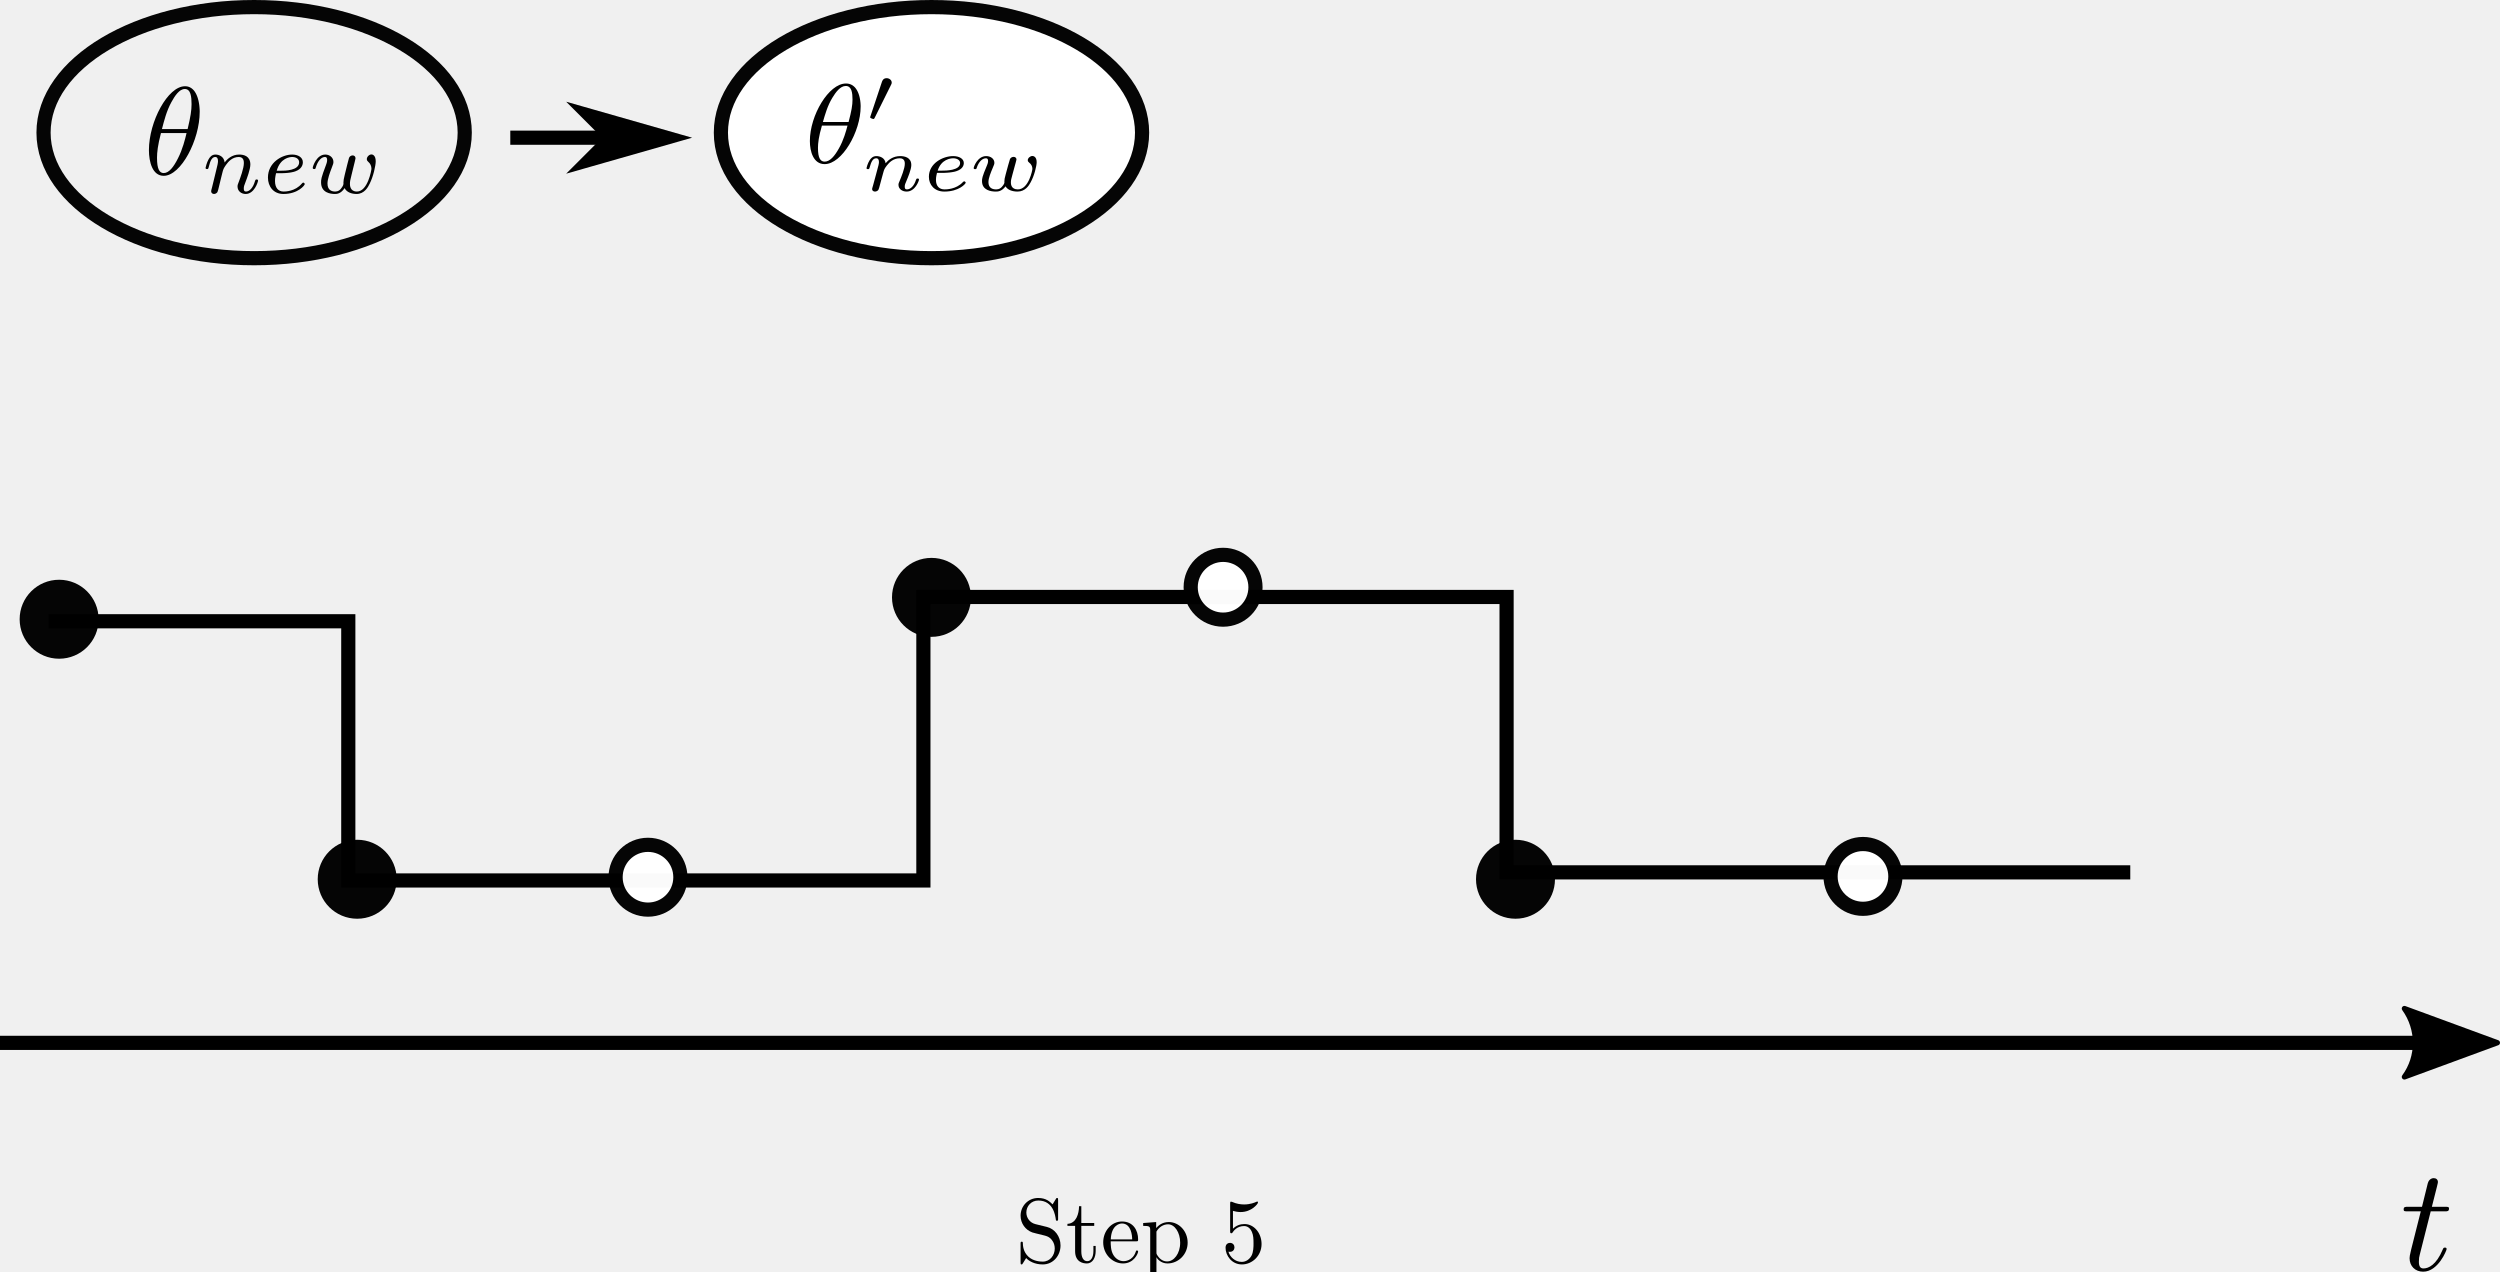
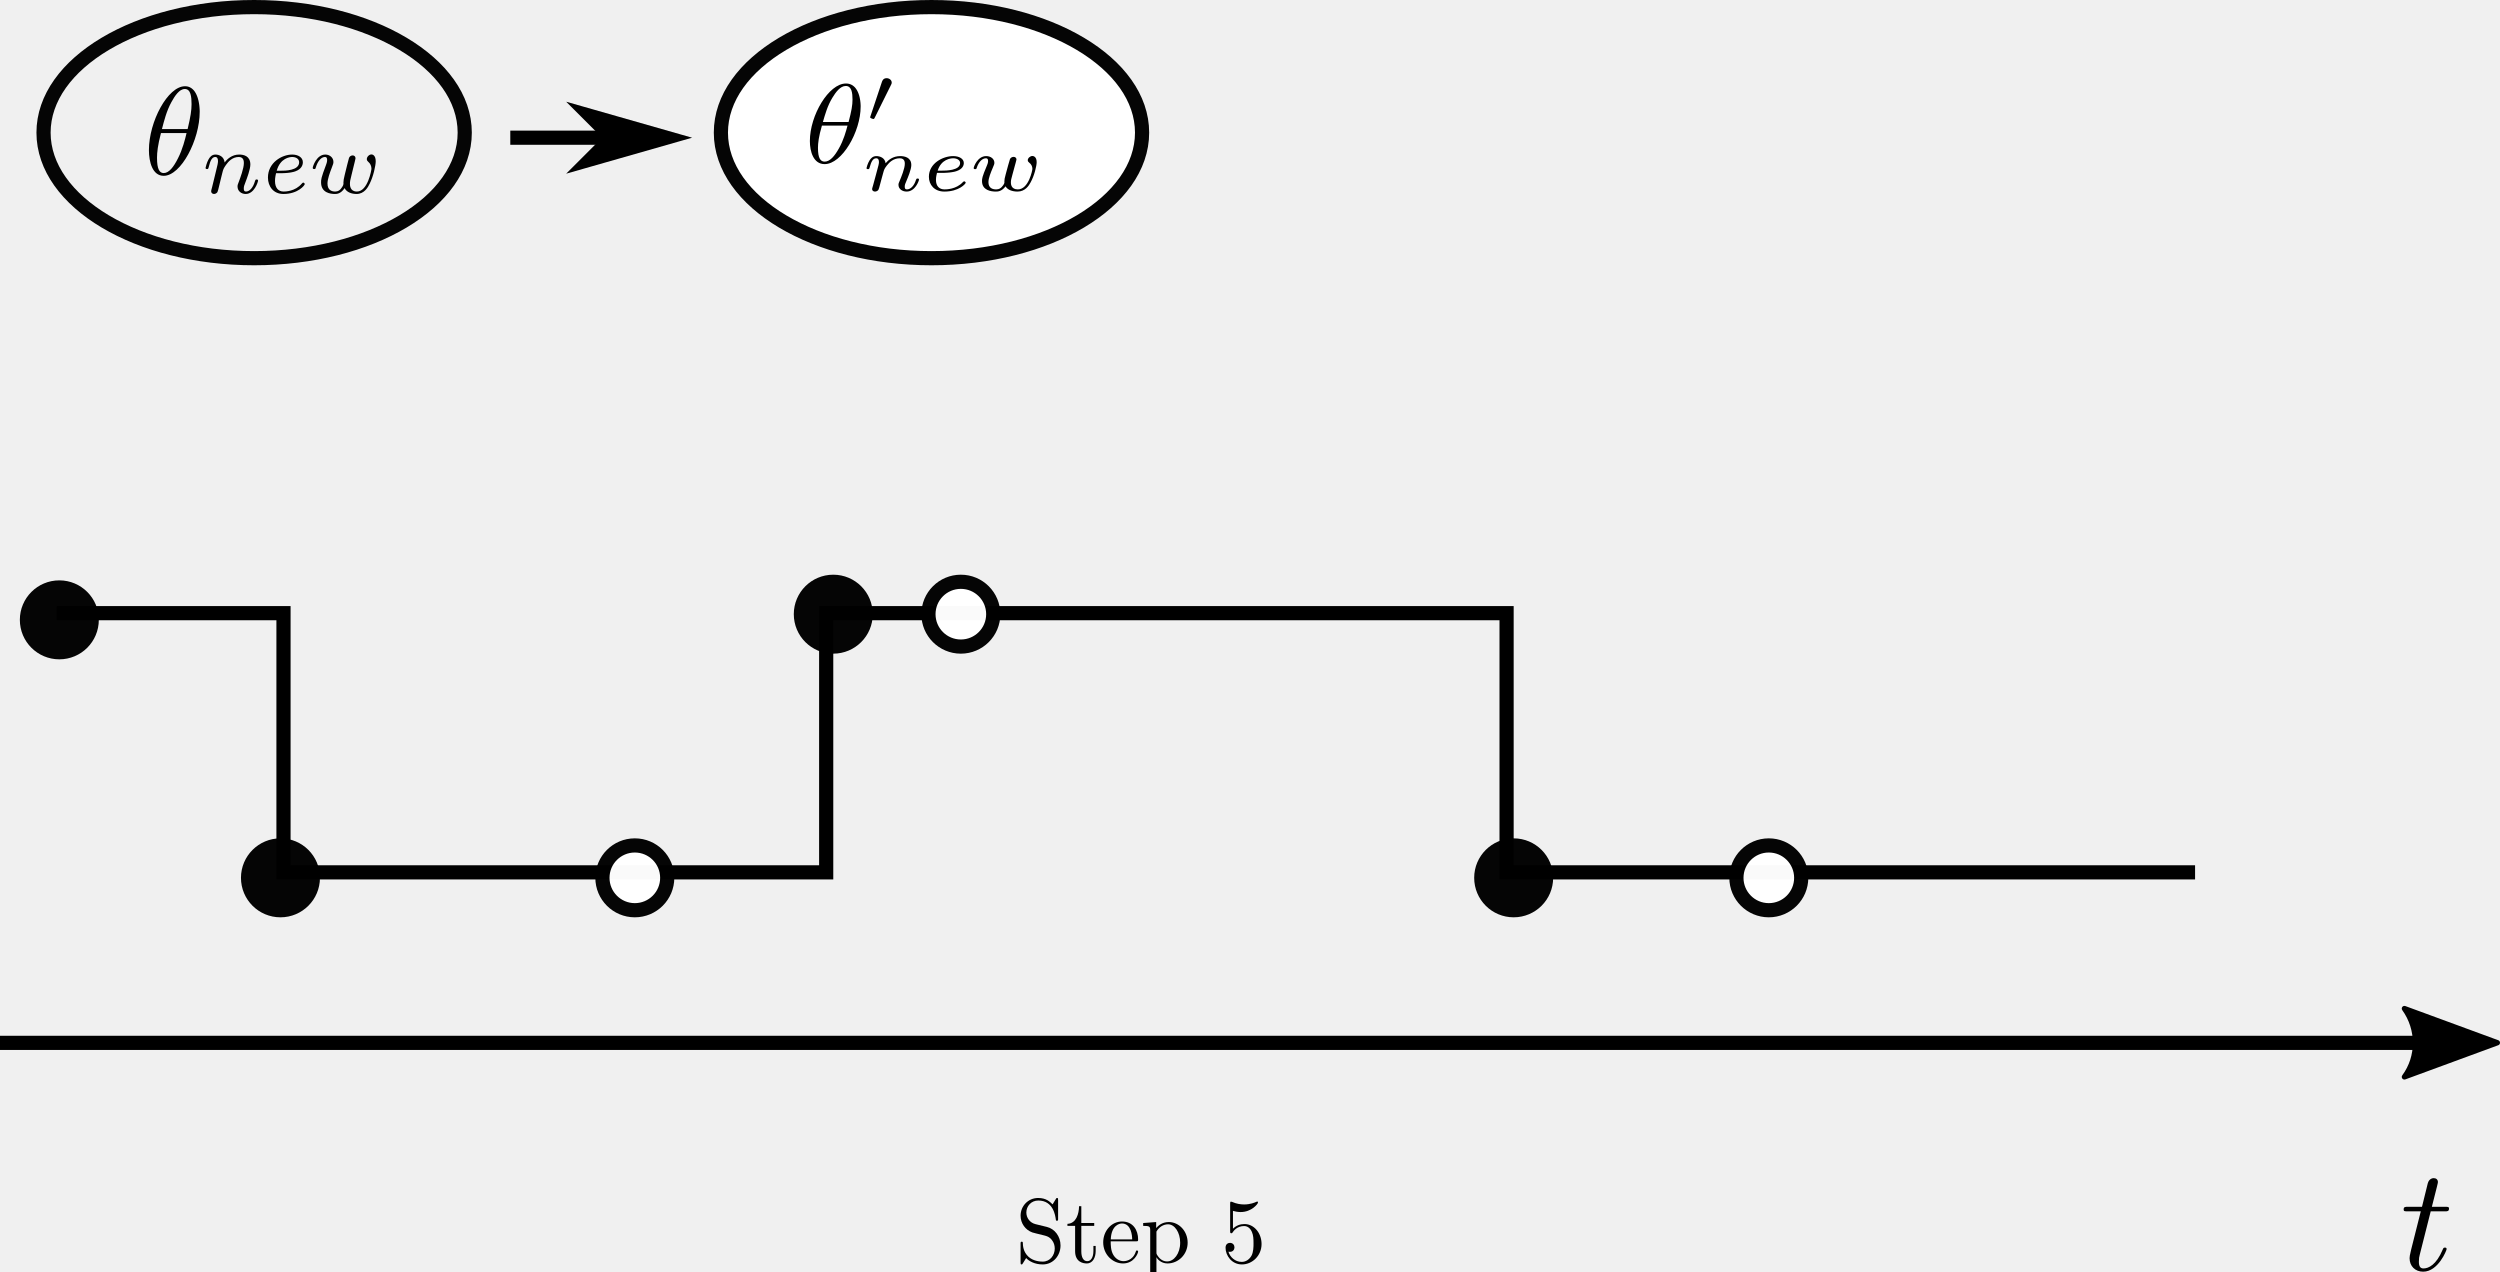
<svg xmlns="http://www.w3.org/2000/svg" xmlns:ns1="http://www.openswatchbook.org/uri/2009/osb" width="248.876mm" height="126.597mm" viewBox="0 0 881.845 448.571" id="svg2" version="1.1">
  <defs id="defs4">
    <linearGradient id="linearGradient4488" ns1:paint="solid">
      <stop style="stop-color:#ffffff;stop-opacity:1;" offset="0" id="stop4490" />
    </linearGradient>
    <marker orient="auto" refY="0.0" refX="0.0" id="Arrow1Mstart" style="overflow:visible">
      <path id="path4234" d="M 0.0,0.0 L 5.0,-5.0 L -12.5,0.0 L 5.0,5.0 L 0.0,0.0 z " style="fill-rule:evenodd;stroke:#000000;stroke-width:1pt;stroke-opacity:1;fill:#000000;fill-opacity:1" transform="scale(0.4) translate(10,0)" />
    </marker>
    <marker style="overflow:visible" id="Arrow2Mend" refX="0" refY="0" orient="auto">
      <path transform="scale(-0.6,-0.6)" d="M 8.719,4.034 -2.207,0.016 8.719,-4.002 c -1.745,2.372 -1.735,5.617 -6e-7,8.035 z" style="fill:#000000;fill-opacity:1;fill-rule:evenodd;stroke:#000000;stroke-width:0.625;stroke-linejoin:round;stroke-opacity:1" id="path4171" />
    </marker>
    <marker style="overflow:visible" id="marker4426" refX="0" refY="0" orient="auto">
      <path transform="matrix(-0.4,0,0,-0.4,-4,0)" style="fill:#000000;fill-opacity:1;fill-rule:evenodd;stroke:#000000;stroke-width:1pt;stroke-opacity:1" d="M 0,0 5,-5 -12.5,0 5,5 0,0 Z" id="path4428" />
    </marker>
    <marker style="overflow:visible" id="Arrow1Mend" refX="0" refY="0" orient="auto">
      <path transform="matrix(-0.4,0,0,-0.4,-4,0)" style="fill:#000000;fill-opacity:1;fill-rule:evenodd;stroke:#000000;stroke-width:1pt;stroke-opacity:1" d="M 0,0 5,-5 -12.5,0 5,5 0,0 Z" id="path4153" />
    </marker>
  </defs>
  <g transform="translate(1022.857,161.2092)" id="layer1">
    <path id="path4138" d="m -1022.857,206.648 874.286,0" style="fill:none;fill-rule:evenodd;stroke:#000000;stroke-width:5;stroke-linecap:butt;stroke-linejoin:miter;stroke-miterlimit:4;stroke-dasharray:none;stroke-opacity:1;marker-end:url(#Arrow2Mend)" />
-     <circle r="11.429" cy="148.934" cx="-896.857" id="path4494" style="opacity:0.98;fill:#000000;fill-opacity:1;fill-rule:nonzero;stroke:#000000;stroke-width:5;stroke-linecap:butt;stroke-linejoin:miter;stroke-miterlimit:4;stroke-dasharray:none;stroke-dashoffset:0;stroke-opacity:1" />
-     <circle r="11.428" cy="57.219" cx="-1002" id="path4496" style="opacity:0.98;fill:#000000;fill-opacity:1;fill-rule:nonzero;stroke:#000000;stroke-width:5;stroke-linecap:butt;stroke-linejoin:miter;stroke-miterlimit:4;stroke-dasharray:none;stroke-dashoffset:0;stroke-opacity:1" />
-     <circle r="11.428" cy="148.934" cx="-488.286" id="path4498" style="opacity:0.98;fill:#000000;fill-opacity:1;fill-rule:nonzero;stroke:#000000;stroke-width:5;stroke-linecap:butt;stroke-linejoin:miter;stroke-miterlimit:4;stroke-dasharray:none;stroke-dashoffset:0;stroke-opacity:1" />
-     <ellipse ry="11.428" rx="11.428" cy="49.505" cx="-694.286" id="path4500" style="opacity:0.98;fill:#000000;fill-opacity:1;fill-rule:nonzero;stroke:#000000;stroke-width:5;stroke-linecap:butt;stroke-linejoin:miter;stroke-miterlimit:4;stroke-dasharray:none;stroke-dashoffset:0;stroke-opacity:1" />
+     <circle r="11.429" cy="148.434" cx="-923.929" id="path4494" style="opacity:0.98;fill:#000000;fill-opacity:1;fill-rule:nonzero;stroke:#000000;stroke-width:5;stroke-linecap:butt;stroke-linejoin:miter;stroke-miterlimit:4;stroke-dasharray:none;stroke-dashoffset:0;stroke-opacity:1" />
+     <circle r="11.428" cy="57.434" cx="-1001.929" id="path4496" style="opacity:0.98;fill:#000000;fill-opacity:1;fill-rule:nonzero;stroke:#000000;stroke-width:5;stroke-linecap:butt;stroke-linejoin:miter;stroke-miterlimit:4;stroke-dasharray:none;stroke-dashoffset:0;stroke-opacity:1" />
+     <circle r="11.428" cy="148.434" cx="-488.929" id="path4498" style="opacity:0.98;fill:#000000;fill-opacity:1;fill-rule:nonzero;stroke:#000000;stroke-width:5;stroke-linecap:butt;stroke-linejoin:miter;stroke-miterlimit:4;stroke-dasharray:none;stroke-dashoffset:0;stroke-opacity:1" />
+     <ellipse ry="11.428" rx="11.428" cy="55.434" cx="-728.929" id="path4500" style="opacity:0.98;fill:#000000;fill-opacity:1;fill-rule:nonzero;stroke:#000000;stroke-width:5;stroke-linecap:butt;stroke-linejoin:miter;stroke-miterlimit:4;stroke-dasharray:none;stroke-dashoffset:0;stroke-opacity:1" />
    <ellipse ry="44.286" rx="74.286" cy="-114.424" cx="-933.214" id="path4504" style="opacity:0.98;fill:none;fill-opacity:1;fill-rule:nonzero;stroke:#000000;stroke-width:5;stroke-linecap:butt;stroke-linejoin:miter;stroke-miterlimit:4;stroke-dasharray:none;stroke-dashoffset:0;stroke-opacity:1" />
    <g id="g4524" transform="matrix(0.9837805,0,0,0.9780855,-469.5462,-62.85982)">
      <g word-spacing="normal" letter-spacing="normal" font-size-adjust="none" font-stretch="normal" font-weight="normal" font-variant="normal" font-style="normal" stroke-miterlimit="10.433" xml:space="preserve" transform="matrix(1.062992,0,0,-1.062992,-186.0236,789.2717)" id="content" style="font-style:normal;font-variant:normal;font-weight:normal;font-stretch:normal;letter-spacing:normal;word-spacing:normal;text-anchor:start;fill:none;fill-opacity:1;fill-rule:evenodd;stroke:#000000;stroke-width:1.019;stroke-linecap:butt;stroke-linejoin:miter;stroke-miterlimit:10.433;stroke-dasharray:none;stroke-dashoffset:0;stroke-opacity:1">
        <path id="path4527" d="m 465.79,426.12 4.68,0 c 0.99,0 1.49,0 1.49,1 0,0.55 -0.5,0.55 -1.39,0.55 l -4.39,0 c 1.79,7.08 2.04,8.08 2.04,8.37 0,0.85 -0.59,1.35 -1.43,1.35 -0.16,0 -1.55,-0.05 -2,-1.8 l -1.94,-7.92 -4.69,0 c -1,0 -1.5,0 -1.5,-0.94 0,-0.61 0.41,-0.61 1.41,-0.61 l 4.37,0 c -3.58,-14.14 -3.78,-14.98 -3.78,-15.89 0,-2.69 1.89,-4.58 4.58,-4.58 5.08,0 7.92,7.27 7.92,7.67 0,0.5 -0.39,0.5 -0.59,0.5 -0.46,0 -0.5,-0.15 -0.75,-0.7 -2.14,-5.17 -4.78,-6.37 -6.47,-6.37 -1.05,0 -1.55,0.65 -1.55,2.29 0,1.19 0.09,1.55 0.3,2.39 z" style="fill:#000000;stroke-width:0" />
      </g>
    </g>
    <ellipse style="opacity:0.98;fill:#ffffff;fill-opacity:1;fill-rule:nonzero;stroke:#000000;stroke-width:5;stroke-linecap:butt;stroke-linejoin:miter;stroke-miterlimit:4;stroke-dasharray:none;stroke-dashoffset:0;stroke-opacity:1" id="path4220" cx="-694.286" cy="-114.423" rx="74.285" ry="44.286" />
    <path style="fill:none;fill-rule:evenodd;stroke:#000000;stroke-width:5;stroke-linecap:butt;stroke-linejoin:miter;stroke-opacity:1;stroke-miterlimit:4;stroke-dasharray:none;marker-end:url(#Arrow1Mend)" d="m -842.857,-112.638 54.286,0" id="path4222" />
    <g id="g4430" transform="matrix(0.9966437,0,0,1.010377,-843.8038,-121.1448)">
      <g word-spacing="normal" letter-spacing="normal" font-size-adjust="none" font-stretch="normal" font-weight="normal" font-variant="normal" font-style="normal" stroke-miterlimit="10.433" xml:space="preserve" transform="matrix(0.6408163,0,0,-0.6408163,-112.1428,661.3837)" id="g4432" style="font-style:normal;font-variant:normal;font-weight:normal;font-stretch:normal;letter-spacing:normal;word-spacing:normal;text-anchor:start;fill:none;fill-opacity:1;fill-rule:evenodd;stroke:#000000;stroke-width:0.997;stroke-linecap:butt;stroke-linejoin:miter;stroke-miterlimit:10.433;stroke-dasharray:none;stroke-dashoffset:0;stroke-opacity:1">
        <path id="path4434" d="m 472.91,425.53 -6.37,1.54 c -3.1,0.75 -5.04,3.44 -5.04,6.33 0,3.49 2.69,6.53 6.58,6.53 8.31,0 9.41,-8.17 9.71,-10.42 0.04,-0.3 0.04,-0.59 0.6,-0.59 0.65,0 0.65,0.25 0.65,1.2 l 0,10 c 0,0.86 0,1.2 -0.55,1.2 -0.35,0 -0.41,-0.04 -0.75,-0.65 L 476,437.84 c -1.5,1.44 -3.54,3.48 -7.98,3.48 -5.53,0 -9.7,-4.39 -9.7,-9.67 0,-4.12 2.64,-7.76 6.51,-9.11 0.55,-0.2 3.1,-0.79 6.58,-1.64 1.34,-0.36 2.84,-0.7 4.23,-2.54 1.05,-1.3 1.55,-2.94 1.55,-4.58 0,-3.55 -2.48,-7.13 -6.67,-7.13 -1.45,0 -5.23,0.25 -7.88,2.69 -2.89,2.69 -3.04,5.87 -3.09,7.67 -0.05,0.5 -0.44,0.5 -0.59,0.5 -0.64,0 -0.64,-0.36 -0.64,-1.25 l 0,-9.97 c 0,-0.84 0,-1.18 0.54,-1.18 0.35,0 0.39,0.09 0.74,0.64 0,0.04 0.15,0.2 1.79,2.84 1.55,-1.69 4.74,-3.48 9.18,-3.48 5.82,0 9.81,4.87 9.81,10.35 0,4.99 -3.28,9.07 -7.47,10.07 z" style="fill:#000000;stroke-width:0" />
        <path id="path4436" d="m 491.86,426.12 7.13,0 0,1.55 -7.13,0 0,9.17 -1.25,0 c -0.04,-4.08 -1.54,-9.42 -6.42,-9.61 l 0,-1.11 4.24,0 0,-13.75 c 0,-6.12 4.62,-6.72 6.42,-6.72 3.53,0 4.94,3.53 4.94,6.72 l 0,2.84 -1.25,0 0,-2.73 c 0,-3.69 -1.5,-5.58 -3.35,-5.58 -3.33,0 -3.33,4.53 -3.33,5.38 z" style="fill:#000000;stroke-width:0" />
        <path id="path4438" d="m 508.09,417.71 0.04,1.05 c 0.3,7.42 4.49,8.66 6.19,8.66 5.13,0 5.63,-6.72 5.63,-8.66 l -11.82,0 -0.04,-1.05 13.9,0 c 1.1,0 1.24,0 1.24,1.05 0,4.92 -2.69,9.75 -8.91,9.75 -5.78,0 -10.37,-5.12 -10.37,-11.36 0,-6.67 5.23,-11.5 10.96,-11.5 6.08,0 8.32,5.53 8.32,6.47 0,0.5 -0.39,0.61 -0.64,0.61 -0.46,0 -0.55,-0.3 -0.66,-0.7 -1.73,-5.13 -6.22,-5.13 -6.72,-5.13 -2.5,0 -4.48,1.49 -5.62,3.33 -1.5,2.39 -1.5,5.69 -1.5,7.48 z" style="fill:#000000;stroke-width:0" />
        <path id="path4440" d="m 533.2,424.93 0,3.28 -7.18,-0.54 0,-1.55 c 3.55,0 3.89,-0.3 3.89,-2.48 l 0,-23.32 c 0,-2.25 -0.54,-2.25 -3.89,-2.25 l 0,-1.54 c 1.71,0.06 4.28,0.15 5.58,0.15 1.35,0 3.89,-0.09 5.64,-0.15 l 0,1.54 c -3.34,0 -3.89,0 -3.89,2.25 l 0,8.36 0,0.46 0.7,0.65 c -0.7,1.05 -0.7,1.1 -0.7,2.08 l 0,0 0,11.13 c 1.44,2.53 3.89,3.98 6.42,3.98 3.64,0 6.69,-4.39 6.69,-10.02 0,-6.03 -3.5,-10.21 -7.19,-10.21 -1.98,0 -3.87,1 -5.22,3.04 l -0.7,-0.65 c 0.25,-0.8 2.35,-3.49 6.13,-3.49 5.93,0 11.11,4.88 11.11,11.31 0,6.33 -4.83,11.25 -10.41,11.25 -3.89,0 -5.98,-2.18 -6.98,-3.28 z" style="fill:#000000;stroke-width:0" />
        <path id="path4442" d="m 591.41,416.21 -0.02,0.56 -0.03,0.54 -0.06,0.54 -0.08,0.53 -0.1,0.53 -0.13,0.51 -0.14,0.5 -0.17,0.5 -0.18,0.48 -0.21,0.47 -0.22,0.46 -0.24,0.44 -0.26,0.43 -0.28,0.41 -0.29,0.4 -0.31,0.38 -0.33,0.36 -0.34,0.35 -0.35,0.32 -0.37,0.31 -0.39,0.29 -0.39,0.26 -0.41,0.25 -0.43,0.22 -0.43,0.2 -0.44,0.17 -0.46,0.15 -0.46,0.13 -0.48,0.09 -0.48,0.07 -0.49,0.05 -0.5,0.01 c -2.39,0 -4.53,-0.8 -6.33,-2.53 l 0,9.7 c 1,-0.29 2.64,-0.64 4.23,-0.64 6.13,0 9.61,4.53 9.61,5.19 0,0.3 -0.14,0.55 -0.5,0.55 -0.04,0 -0.14,0 -0.39,-0.16 -1,-0.45 -3.44,-1.44 -6.78,-1.44 -1.98,0 -4.28,0.35 -6.62,1.39 -0.39,0.14 -0.5,0.14 -0.6,0.14 -0.5,0 -0.5,-0.39 -0.5,-1.18 l 0,-14.75 c 0,-0.89 0,-1.3 0.71,-1.3 0.34,0 0.43,0.16 0.64,0.45 0.54,0.8 2.39,3.49 6.42,3.49 2.59,0 3.84,-2.3 4.23,-3.19 0.82,-1.84 0.91,-3.78 0.91,-6.28 0,-1.74 0,-4.74 -1.2,-6.83 -1.19,-1.94 -3.04,-3.23 -5.33,-3.23 -3.64,0 -6.47,2.64 -7.33,5.57 0.16,-0.04 0.31,-0.09 0.86,-0.09 1.64,0 2.48,1.25 2.48,2.44 0,1.2 -0.84,2.44 -2.48,2.44 -0.7,0 -2.45,-0.35 -2.45,-2.65 0,-4.28 3.43,-9.1 9.03,-9.1 5.76,0 10.86,4.78 10.86,11.1 z" style="fill:#000000;stroke-width:0" />
      </g>
    </g>
    <g transform="matrix(1.358146,0,0,1.382269,-1216.289,-654.0852)" id="g6003">
      <g style="font-style:normal;font-variant:normal;font-weight:normal;font-stretch:normal;letter-spacing:normal;word-spacing:normal;text-anchor:start;fill:none;fill-opacity:1;fill-rule:evenodd;stroke:#000000;stroke-width:0.73;stroke-linecap:butt;stroke-linejoin:miter;stroke-miterlimit:10.433;stroke-dasharray:none;stroke-dashoffset:0;stroke-opacity:1" id="g6005" transform="matrix(0.6408163,0,0,-0.6408163,-112.1428,661.3837)" xml:space="preserve" stroke-miterlimit="10.433" font-style="normal" font-variant="normal" font-weight="normal" font-stretch="normal" font-size-adjust="none" letter-spacing="normal" word-spacing="normal">
        <path style="fill:#000000;stroke-width:0" d="m 478.19,431.11 0,0.31 -0.01,0.34 -0.02,0.36 -0.02,0.37 -0.03,0.39 -0.04,0.39 -0.04,0.41 -0.06,0.41 -0.07,0.42 -0.07,0.43 -0.09,0.42 -0.1,0.43 -0.12,0.42 -0.12,0.42 -0.14,0.41 -0.16,0.41 -0.17,0.4 -0.18,0.38 -0.2,0.37 -0.22,0.36 -0.23,0.34 -0.25,0.32 -0.28,0.3 -0.29,0.27 -0.31,0.25 -0.16,0.12 -0.17,0.1 -0.17,0.1 -0.18,0.1 -0.18,0.08 -0.19,0.08 -0.19,0.07 -0.2,0.06 -0.21,0.05 -0.21,0.05 -0.22,0.03 -0.22,0.02 -0.23,0.02 -0.23,0 -0.05,-1.09 c 2.44,0 2.73,-3.19 2.73,-6.03 0,-2.44 -0.39,-4.99 -1.59,-9.92 l -10.41,0 c 0.85,3.2 1.85,7.18 3.83,10.72 1.36,2.43 3.19,5.23 5.44,5.23 l 0.05,1.09 c -6.92,0 -14.6,-14.04 -14.6,-25.45 0,-4.69 1.44,-10.22 5.99,-10.22 l 0,1.1 c -1.66,0 -2.71,1.45 -2.71,6.07 0,2.1 0.3,4.99 1.6,9.86 l 10.37,0 c -0.54,-2.28 -1.59,-6.51 -3.5,-10.11 -1.73,-3.39 -3.62,-5.82 -5.76,-5.82 l 0,-1.1 c 7.01,0 14.59,14.3 14.59,25.46 z" id="path6007" />
        <path style="fill:#000000;stroke-width:0" d="m 483.17,400.95 -0.01,-0.04 -0.02,-0.05 -0.01,-0.04 -0.01,-0.05 -0.02,-0.05 -0.01,-0.06 -0.02,-0.05 -0.01,-0.05 -0.03,-0.11 -0.03,-0.11 -0.03,-0.12 -0.02,-0.1 -0.02,-0.06 -0.01,-0.05 -0.01,-0.05 -0.01,-0.05 -0.01,-0.05 -0.01,-0.04 -0.01,-0.05 -0.01,-0.04 -0.01,-0.03 0,-0.04 -0.01,-0.03 0,-0.03 -0.01,-0.02 0,-0.02 0,-0.01 0,-0.01 0,-0.01 0,0 c 0,-0.77 0.62,-1.11 1.19,-1.11 0.62,0 1.17,0.45 1.36,0.76 0.17,0.32 0.45,1.43 0.62,2.16 0.17,0.66 0.55,2.27 0.77,3.14 0.2,0.77 0.42,1.53 0.59,2.33 0.37,1.44 0.45,1.7 1.45,3.14 0.99,1.39 2.63,3.2 5.24,3.2 2.01,0 2.04,-1.78 2.04,-2.44 0,-2.09 -1.48,-5.95 -2.04,-7.42 -0.39,-0.98 -0.53,-1.29 -0.53,-1.89 0,-1.84 1.54,-2.98 3.31,-2.98 3.48,0 5.01,4.79 5.01,5.33 0,0.45 -0.45,0.45 -0.54,0.45 -0.5,0 -0.53,-0.2 -0.68,-0.59 -0.79,-2.79 -2.29,-4.22 -3.68,-4.22 -0.74,0 -0.88,0.48 -0.88,1.22 0,0.79 0.17,1.25 0.8,2.82 0.42,1.08 1.86,4.77 1.86,6.72 0,3.39 -2.69,3.97 -4.53,3.97 -2.89,0 -4.85,-1.76 -5.89,-3.16 -0.25,2.4 -2.3,3.16 -3.74,3.16 -1.5,0 -2.29,-1.08 -2.75,-1.87 -0.76,-1.29 -1.25,-3.29 -1.25,-3.46 0,-0.45 0.49,-0.45 0.6,-0.45 0.48,0 0.51,0.11 0.76,1.05 0.52,2.06 1.19,3.76 2.55,3.76 0.91,0 1.14,-0.76 1.14,-1.7 0,-0.67 -0.31,-1.95 -0.56,-2.89 -0.24,-0.95 -0.58,-2.38 -0.77,-3.14 z" id="path6009" />
        <path style="fill:#000000;stroke-width:0" d="m 511.33,406.7 0.1,0 0.1,0 0.12,0 0.12,0 0.14,0.01 0.14,0 0.15,0.01 0.15,0 0.16,0.01 0.17,0.01 0.18,0.01 0.17,0.01 0.19,0.01 0.19,0.02 0.38,0.03 0.4,0.04 0.4,0.05 0.41,0.06 0.4,0.07 0.4,0.08 0.2,0.05 0.2,0.04 0.19,0.05 0.19,0.06 0.18,0.05 0.18,0.06 c 2.58,0.91 3.06,2.58 3.06,3.63 0,1.92 -1.92,3.06 -4.32,3.06 l 0,-0.97 c 1.53,0 2.82,-0.76 2.82,-2.09 0,-3.38 -5.89,-3.38 -7.39,-3.38 l -1.7,0 c 1.42,5.05 5.3,5.47 6.27,5.47 l 0,0.97 c -4.18,0 -9.83,-3.2 -9.83,-9.16 0,-3.51 2.2,-6.54 6.28,-6.54 5.89,0 8.64,3.44 8.64,3.94 0,0.2 -0.31,0.59 -0.59,0.59 -0.21,0 -0.28,-0.08 -0.57,-0.36 -2.71,-3.2 -6.79,-3.2 -7.42,-3.2 -2.09,0 -3.48,1.39 -3.48,4.22 0,0.48 0,1.18 0.42,3.09 z" id="path6011" />
        <path style="fill:#000000;stroke-width:0" d="m 540.69,409.87 0.02,0.09 0.03,0.1 0.02,0.1 0.03,0.1 0.02,0.1 0.03,0.11 0.06,0.22 0.05,0.22 0.06,0.22 0.05,0.22 0.02,0.11 0.03,0.1 0.02,0.11 0.03,0.1 0.02,0.09 0.02,0.1 0.02,0.09 0.02,0.09 0.02,0.08 0.02,0.07 0.01,0.07 0.01,0.07 0.02,0.06 0.01,0.05 0,0.04 0.01,0.04 0,0.01 0,0.02 0,0.01 0,0.01 c 0,0.69 -0.54,1.11 -1.14,1.11 -0.67,0 -1.29,-0.42 -1.5,-1.02 -0.11,-0.26 -0.45,-1.73 -0.7,-2.61 -0.48,-1.98 -0.48,-2.04 -1,-4 -0.45,-1.92 -0.53,-2.2 -0.56,-3.2 0.14,-0.7 -0.14,-1.36 -0.99,-2.41 -0.43,-0.56 -1.14,-1.15 -2.33,-1.15 -1.35,0 -3.14,0.48 -3.14,3.2 0,1.78 0.99,4.36 1.68,6.14 0.59,1.53 0.73,1.84 0.73,2.44 0,1.67 -1.42,2.95 -3.31,2.95 -3.52,0 -5.08,-4.73 -5.08,-5.33 0,-0.45 0.48,-0.45 0.59,-0.45 0.49,0 0.52,0.17 0.63,0.56 0.87,2.89 2.37,4.25 3.76,4.25 0.6,0 0.86,-0.39 0.86,-1.22 0,-0.79 -0.31,-1.56 -0.48,-2.01 -1.98,-5.1 -1.98,-5.8 -1.98,-6.88 0,-4.11 3.73,-4.62 5.6,-4.62 0.68,0 2.38,0 3.94,2.33 0.8,-1.57 2.72,-2.33 4.85,-2.33 3.11,0 4.64,2.67 5.32,4.11 1.5,2.92 2.44,7.28 2.44,8.89 0,2.61 -1.48,2.75 -1.73,2.75 -0.91,0 -1.88,-0.96 -1.88,-1.86 0,-0.58 0.35,-0.86 0.58,-1.08 0.84,-0.69 1.3,-1.67 1.3,-2.78 0,-0.45 -1.47,-9.06 -5.89,-9.06 -2.83,0 -2.83,2.51 -2.83,3.11 0,0.93 0.14,1.5 0.64,3.48 z" id="path6013" />
      </g>
    </g>
    <g id="g6099" transform="matrix(1.358146,0,0,1.243929,-983.1463,-602.6786)">
      <g word-spacing="normal" letter-spacing="normal" font-size-adjust="none" font-stretch="normal" font-weight="normal" font-variant="normal" font-style="normal" stroke-miterlimit="10.433" xml:space="preserve" transform="matrix(0.6408163,0,0,-0.6408163,-112.1428,661.3837)" id="g6101" style="font-style:normal;font-variant:normal;font-weight:normal;font-stretch:normal;letter-spacing:normal;word-spacing:normal;text-anchor:start;fill:none;fill-opacity:1;fill-rule:evenodd;stroke:#000000;stroke-width:0.769;stroke-linecap:butt;stroke-linejoin:miter;stroke-miterlimit:10.433;stroke-dasharray:none;stroke-dashoffset:0;stroke-opacity:1">
        <path id="path6103" d="m 478.19,431.11 0,0.31 -0.01,0.34 -0.02,0.36 -0.02,0.37 -0.03,0.39 -0.04,0.39 -0.04,0.41 -0.06,0.41 -0.07,0.42 -0.07,0.43 -0.09,0.42 -0.1,0.43 -0.12,0.42 -0.12,0.42 -0.14,0.41 -0.16,0.41 -0.17,0.4 -0.18,0.38 -0.2,0.37 -0.22,0.36 -0.23,0.34 -0.25,0.32 -0.28,0.3 -0.29,0.27 -0.31,0.25 -0.16,0.12 -0.17,0.1 -0.17,0.1 -0.18,0.1 -0.18,0.08 -0.19,0.08 -0.19,0.07 -0.2,0.06 -0.21,0.05 -0.21,0.05 -0.22,0.03 -0.22,0.02 -0.23,0.02 -0.23,0 -0.05,-1.09 c 2.44,0 2.73,-3.19 2.73,-6.03 0,-2.44 -0.39,-4.99 -1.59,-9.92 l -10.41,0 c 0.85,3.2 1.85,7.18 3.83,10.72 1.36,2.43 3.19,5.23 5.44,5.23 l 0.05,1.09 c -6.92,0 -14.6,-14.04 -14.6,-25.45 0,-4.69 1.44,-10.22 5.99,-10.22 l 0,1.1 c -1.66,0 -2.71,1.45 -2.71,6.07 0,2.1 0.3,4.99 1.6,9.86 l 10.37,0 c -0.54,-2.28 -1.59,-6.51 -3.5,-10.11 -1.73,-3.39 -3.62,-5.82 -5.76,-5.82 l 0,-1.1 c 7.01,0 14.59,14.3 14.59,25.46 z" style="fill:#000000;stroke-width:0" />
        <path id="path6105" d="m 490.47,440.65 0.02,0.06 0.03,0.05 0.02,0.05 0.02,0.05 0.02,0.04 0.02,0.05 0.02,0.04 0.02,0.04 0.01,0.05 0.02,0.04 0.01,0.03 0.01,0.04 0.01,0.04 0.01,0.03 0.01,0.04 0.01,0.03 0.01,0.03 0,0.03 0.01,0.03 0.01,0.03 0,0.03 0.01,0.03 0,0.03 0,0.02 0.01,0.06 0,0.05 0,0.04 0,0.05 c 0,1.08 -0.98,1.92 -2.06,1.92 -1.33,0 -1.74,-1.09 -1.91,-1.64 l -4.61,-15.09 c -0.03,-0.06 -0.17,-0.52 -0.17,-0.56 0,-0.41 1.08,-0.77 1.36,-0.77 0.25,0 0.28,0.08 0.52,0.59 z" style="fill:#000000;stroke-width:0" />
        <path id="path6107" d="m 483.17,396.03 -0.01,-0.05 -0.02,-0.04 -0.01,-0.05 -0.01,-0.05 -0.02,-0.05 -0.01,-0.05 -0.02,-0.05 -0.01,-0.05 -0.03,-0.11 -0.03,-0.12 -0.03,-0.11 -0.02,-0.11 -0.02,-0.05 -0.01,-0.05 -0.01,-0.05 -0.01,-0.05 -0.01,-0.05 -0.01,-0.04 -0.01,-0.05 -0.01,-0.04 -0.01,-0.04 0,-0.03 -0.01,-0.03 0,-0.03 -0.01,-0.02 0,-0.03 0,0 0,-0.01 0,-0.01 0,0 c 0,-0.77 0.62,-1.11 1.19,-1.11 0.62,0 1.17,0.45 1.36,0.76 0.17,0.31 0.45,1.42 0.62,2.16 0.17,0.65 0.55,2.26 0.77,3.14 0.2,0.76 0.42,1.53 0.59,2.33 0.37,1.43 0.45,1.7 1.45,3.14 0.99,1.39 2.63,3.2 5.24,3.2 2.01,0 2.04,-1.78 2.04,-2.44 0,-2.09 -1.48,-5.95 -2.04,-7.42 -0.39,-0.98 -0.53,-1.3 -0.53,-1.89 0,-1.84 1.54,-2.98 3.31,-2.98 3.48,0 5.01,4.79 5.01,5.32 0,0.46 -0.45,0.46 -0.54,0.46 -0.5,0 -0.53,-0.21 -0.68,-0.6 -0.79,-2.78 -2.29,-4.22 -3.68,-4.22 -0.74,0 -0.88,0.49 -0.88,1.22 0,0.8 0.17,1.25 0.8,2.83 0.42,1.08 1.86,4.77 1.86,6.72 0,3.39 -2.69,3.97 -4.53,3.97 -2.89,0 -4.85,-1.77 -5.89,-3.16 -0.25,2.39 -2.3,3.16 -3.74,3.16 -1.5,0 -2.29,-1.08 -2.75,-1.88 -0.76,-1.28 -1.25,-3.28 -1.25,-3.45 0,-0.45 0.49,-0.45 0.6,-0.45 0.48,0 0.51,0.11 0.76,1.04 0.52,2.07 1.19,3.77 2.55,3.77 0.91,0 1.14,-0.77 1.14,-1.7 0,-0.67 -0.31,-1.96 -0.56,-2.89 -0.24,-0.96 -0.58,-2.38 -0.77,-3.14 z" style="fill:#000000;stroke-width:0" />
        <path id="path6109" d="m 511.33,401.78 0.1,0 0.1,0 0.12,0 0.12,0 0.14,0 0.14,0.01 0.15,0 0.15,0.01 0.16,0.01 0.17,0.01 0.18,0.01 0.17,0.01 0.19,0.01 0.19,0.01 0.38,0.04 0.4,0.04 0.4,0.05 0.41,0.06 0.4,0.07 0.4,0.08 0.2,0.04 0.2,0.05 0.19,0.05 0.19,0.06 0.18,0.05 0.18,0.06 c 2.58,0.91 3.06,2.58 3.06,3.63 0,1.92 -1.92,3.06 -4.32,3.06 l 0,-0.97 c 1.53,0 2.82,-0.77 2.82,-2.09 0,-3.38 -5.89,-3.38 -7.39,-3.38 l -1.7,0 c 1.42,5.05 5.3,5.47 6.27,5.47 l 0,0.97 c -4.18,0 -9.83,-3.2 -9.83,-9.16 0,-3.51 2.2,-6.54 6.28,-6.54 5.89,0 8.64,3.43 8.64,3.93 0,0.21 -0.31,0.6 -0.59,0.6 -0.21,0 -0.28,-0.08 -0.57,-0.36 -2.71,-3.21 -6.79,-3.21 -7.42,-3.21 -2.09,0 -3.48,1.4 -3.48,4.22 0,0.49 0,1.19 0.42,3.1 z" style="fill:#000000;stroke-width:0" />
        <path id="path6111" d="m 540.69,404.95 0.02,0.09 0.03,0.1 0.02,0.09 0.03,0.11 0.02,0.1 0.03,0.11 0.06,0.21 0.05,0.23 0.06,0.22 0.05,0.22 0.02,0.1 0.03,0.11 0.02,0.1 0.03,0.1 0.02,0.1 0.02,0.1 0.02,0.09 0.02,0.08 0.02,0.08 0.02,0.08 0.01,0.07 0.01,0.07 0.02,0.05 0.01,0.06 0,0.04 0.01,0.04 0,0.01 0,0.02 0,0.01 0,0.01 c 0,0.68 -0.54,1.11 -1.14,1.11 -0.67,0 -1.29,-0.43 -1.5,-1.02 -0.11,-0.27 -0.45,-1.73 -0.7,-2.61 -0.48,-1.98 -0.48,-2.05 -1,-4 -0.45,-1.92 -0.53,-2.2 -0.56,-3.2 0.14,-0.71 -0.14,-1.36 -0.99,-2.41 -0.43,-0.56 -1.14,-1.16 -2.33,-1.16 -1.35,0 -3.14,0.49 -3.14,3.21 0,1.78 0.99,4.36 1.68,6.14 0.59,1.53 0.73,1.84 0.73,2.44 0,1.67 -1.42,2.95 -3.31,2.95 -3.52,0 -5.08,-4.74 -5.08,-5.33 0,-0.45 0.48,-0.45 0.59,-0.45 0.49,0 0.52,0.17 0.63,0.56 0.87,2.89 2.37,4.25 3.76,4.25 0.6,0 0.86,-0.39 0.86,-1.22 0,-0.8 -0.31,-1.56 -0.48,-2.01 -1.98,-5.1 -1.98,-5.8 -1.98,-6.88 0,-4.11 3.73,-4.62 5.6,-4.62 0.68,0 2.38,0 3.94,2.32 0.8,-1.56 2.72,-2.32 4.85,-2.32 3.11,0 4.64,2.67 5.32,4.11 1.5,2.92 2.44,7.28 2.44,8.89 0,2.61 -1.48,2.75 -1.73,2.75 -0.91,0 -1.88,-0.96 -1.88,-1.86 0,-0.58 0.35,-0.86 0.58,-1.08 0.84,-0.69 1.3,-1.67 1.3,-2.78 0,-0.46 -1.47,-9.07 -5.89,-9.07 -2.83,0 -2.83,2.52 -2.83,3.11 0,0.94 0.14,1.5 0.64,3.49 z" style="fill:#000000;stroke-width:0" />
      </g>
    </g>
-     <path style="fill:none;fill-rule:evenodd;stroke:#000000;stroke-width:5;stroke-linecap:butt;stroke-linejoin:miter;stroke-miterlimit:4;stroke-dasharray:none;stroke-opacity:1" d="m -1005.714,57.934 105.714,0 0,91.429 202.857,0 0,-100 205.714,0 0,97.143 220,0" id="path4202" />
-     <circle style="opacity:0.98;fill:#ffffff;fill-opacity:1;fill-rule:nonzero;stroke:#000000;stroke-width:5;stroke-linecap:butt;stroke-linejoin:miter;stroke-miterlimit:4;stroke-dasharray:none;stroke-dashoffset:0;stroke-opacity:1" id="path4204" cx="-794.286" cy="148.22" r="11.429" />
-     <circle style="opacity:0.98;fill:#ffffff;fill-opacity:1;fill-rule:nonzero;stroke:#000000;stroke-width:5;stroke-linecap:butt;stroke-linejoin:miter;stroke-miterlimit:4;stroke-dasharray:none;stroke-dashoffset:0;stroke-opacity:1" id="path4206" cx="-591.429" cy="45.934" r="11.429" />
-     <circle style="opacity:0.98;fill:#ffffff;fill-opacity:1;fill-rule:nonzero;stroke:#000000;stroke-width:5;stroke-linecap:butt;stroke-linejoin:miter;stroke-miterlimit:4;stroke-dasharray:none;stroke-dashoffset:0;stroke-opacity:1" id="path4208" cx="-365.715" cy="147.934" r="11.429" />
+     <path style="fill:none;fill-rule:evenodd;stroke:#000000;stroke-width:5;stroke-linecap:butt;stroke-linejoin:miter;stroke-miterlimit:4;stroke-dasharray:none;stroke-opacity:1" d="m -1002.857,55.076 80,0 0,91.429 191.429,0 0,-91.429 240,0 0,91.429 242.857,0" id="path4202" />
+     <circle style="opacity:0.98;fill:#ffffff;fill-opacity:1;fill-rule:nonzero;stroke:#000000;stroke-width:5;stroke-linecap:butt;stroke-linejoin:miter;stroke-miterlimit:4;stroke-dasharray:none;stroke-dashoffset:0;stroke-opacity:1" id="path4204" cx="-798.929" cy="148.434" r="11.429" />
+     <circle style="opacity:0.98;fill:#ffffff;fill-opacity:1;fill-rule:nonzero;stroke:#000000;stroke-width:5;stroke-linecap:butt;stroke-linejoin:miter;stroke-miterlimit:4;stroke-dasharray:none;stroke-dashoffset:0;stroke-opacity:1" id="path4206" cx="-683.929" cy="55.434" r="11.429" />
+     <circle style="opacity:0.98;fill:#ffffff;fill-opacity:1;fill-rule:nonzero;stroke:#000000;stroke-width:5;stroke-linecap:butt;stroke-linejoin:miter;stroke-miterlimit:4;stroke-dasharray:none;stroke-dashoffset:0;stroke-opacity:1" id="path4208" cx="-398.929" cy="148.434" r="11.429" />
  </g>
</svg>
